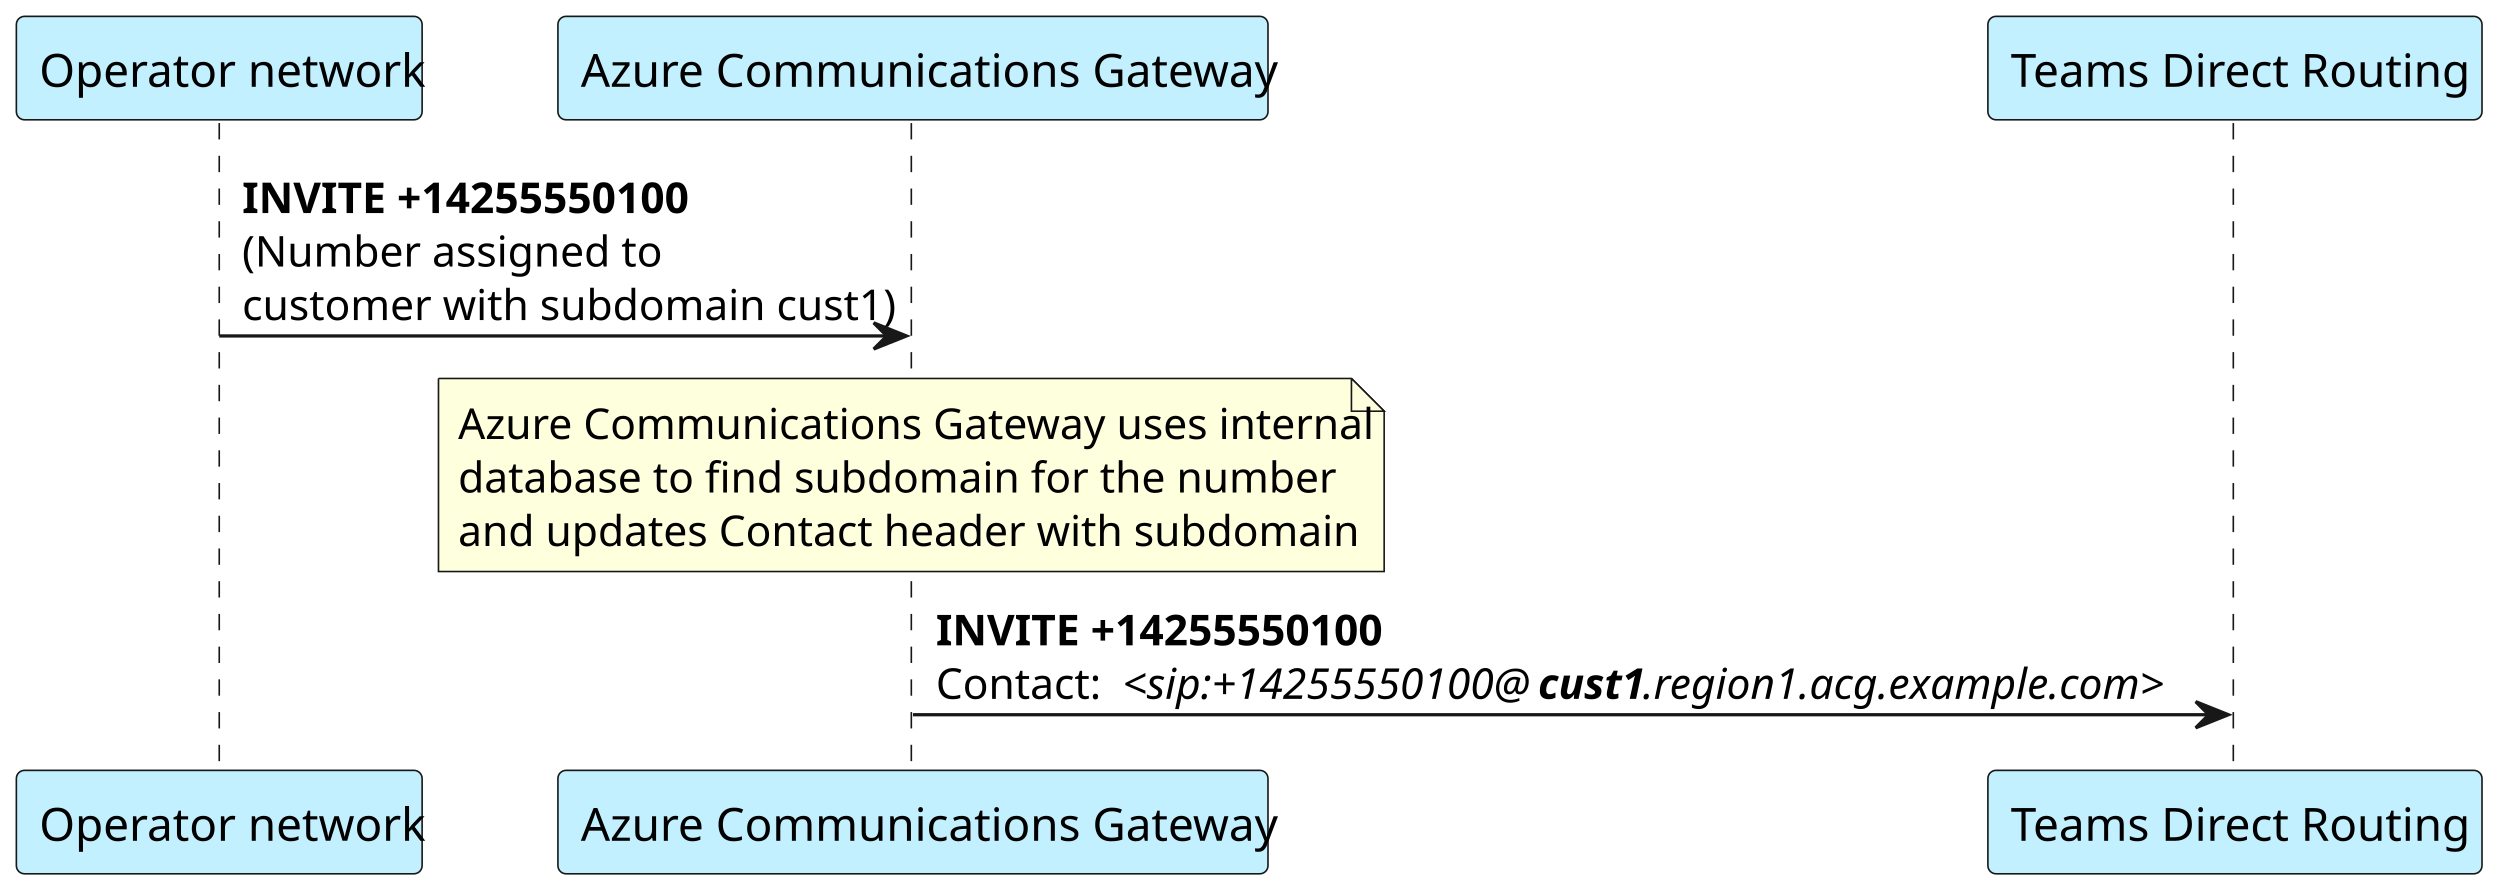
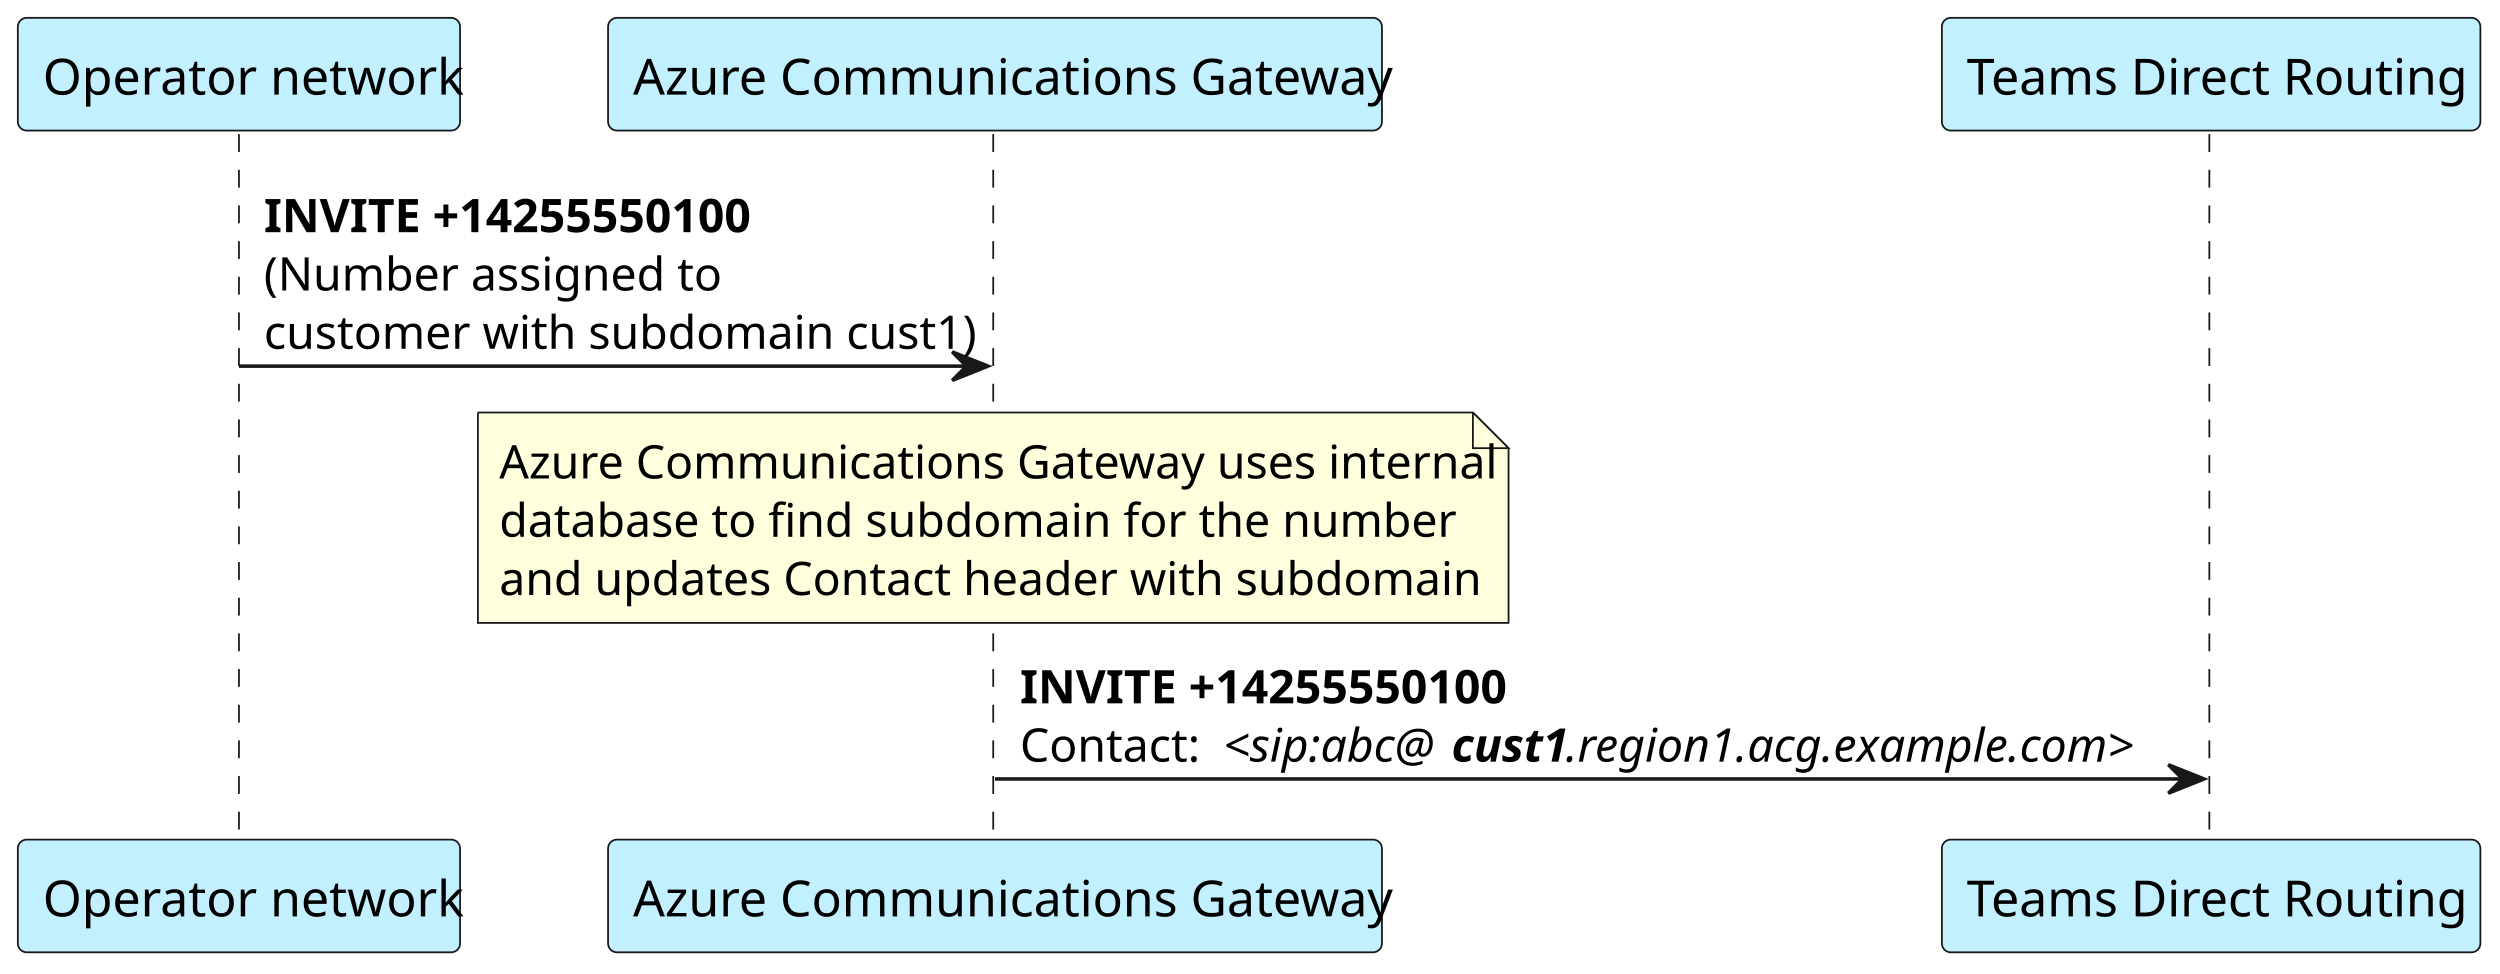
- <svg xmlns="http://www.w3.org/2000/svg" contentStyleType="text/css" height="273px" preserveAspectRatio="none" style="width:764px;height:273px;background:#FFFFFF;" version="1.1" viewBox="0 0 764 273" width="764px" zoomAndPan="magnify">
+ <svg xmlns="http://www.w3.org/2000/svg" contentStyleType="text/css" height="273px" preserveAspectRatio="none" style="width:701px;height:273px;background:#FFFFFF;" version="1.1" viewBox="0 0 701 273" width="701px" zoomAndPan="magnify">
  <defs />
  <g>
    <line style="stroke:#181818;stroke-width:0.5;stroke-dasharray:5.0,5.0;" x1="67" x2="67" y1="37.609" y2="236.422" />
    <line style="stroke:#181818;stroke-width:0.5;stroke-dasharray:5.0,5.0;" x1="278.5" x2="278.5" y1="37.609" y2="236.422" />
-     <line style="stroke:#181818;stroke-width:0.5;stroke-dasharray:5.0,5.0;" x1="682.5" x2="682.5" y1="37.609" y2="236.422" />
+     <line style="stroke:#181818;stroke-width:0.5;stroke-dasharray:5.0,5.0;" x1="619.5" x2="619.5" y1="37.609" y2="236.422" />
    <rect fill="#C2F0FF" height="31.609" rx="2.5" ry="2.5" style="stroke:#181818;stroke-width:0.5;" width="124" x="5" y="5" />
    <text fill="#000000" font-family="sans-serif" font-size="14" lengthAdjust="spacing" textLength="110" x="12" y="26.533">Operator network</text>
    <rect fill="#C2F0FF" height="31.609" rx="2.5" ry="2.5" style="stroke:#181818;stroke-width:0.5;" width="124" x="5" y="235.422" />
    <text fill="#000000" font-family="sans-serif" font-size="14" lengthAdjust="spacing" textLength="110" x="12" y="256.955">Operator network</text>
    <rect fill="#C2F0FF" height="31.609" rx="2.5" ry="2.5" style="stroke:#181818;stroke-width:0.5;" width="217" x="170.5" y="5" />
    <text fill="#000000" font-family="sans-serif" font-size="14" lengthAdjust="spacing" textLength="203" x="177.5" y="26.533">Azure Communications Gateway</text>
    <rect fill="#C2F0FF" height="31.609" rx="2.5" ry="2.5" style="stroke:#181818;stroke-width:0.5;" width="217" x="170.5" y="235.422" />
    <text fill="#000000" font-family="sans-serif" font-size="14" lengthAdjust="spacing" textLength="203" x="177.5" y="256.955">Azure Communications Gateway</text>
-     <rect fill="#C2F0FF" height="31.609" rx="2.5" ry="2.5" style="stroke:#181818;stroke-width:0.5;" width="151" x="607.5" y="5" />
-     <text fill="#000000" font-family="sans-serif" font-size="14" lengthAdjust="spacing" textLength="137" x="614.5" y="26.533">Teams Direct Routing</text>
-     <rect fill="#C2F0FF" height="31.609" rx="2.5" ry="2.5" style="stroke:#181818;stroke-width:0.5;" width="151" x="607.5" y="235.422" />
-     <text fill="#000000" font-family="sans-serif" font-size="14" lengthAdjust="spacing" textLength="137" x="614.5" y="256.955">Teams Direct Routing</text>
+     <rect fill="#C2F0FF" height="31.609" rx="2.5" ry="2.5" style="stroke:#181818;stroke-width:0.5;" width="151" x="544.5" y="5" />
+     <text fill="#000000" font-family="sans-serif" font-size="14" lengthAdjust="spacing" textLength="137" x="551.5" y="26.533">Teams Direct Routing</text>
+     <rect fill="#C2F0FF" height="31.609" rx="2.5" ry="2.5" style="stroke:#181818;stroke-width:0.5;" width="151" x="544.5" y="235.422" />
+     <text fill="#000000" font-family="sans-serif" font-size="14" lengthAdjust="spacing" textLength="137" x="551.5" y="256.955">Teams Direct Routing</text>
    <polygon fill="#181818" points="267,98.664,277,102.664,267,106.664,271,102.664" style="stroke:#181818;stroke-width:1.0;" />
    <line style="stroke:#181818;stroke-width:1.0;" x1="67" x2="273" y1="102.664" y2="102.664" />
    <text fill="#000000" font-family="sans-serif" font-size="13" font-weight="bold" lengthAdjust="spacing" textLength="131" x="74" y="65.105">INVITE +14255550100</text>
    <text fill="#000000" font-family="sans-serif" font-size="13" lengthAdjust="spacing" textLength="120" x="74" y="81.456">(Number assigned to</text>
    <text fill="#000000" font-family="sans-serif" font-size="13" lengthAdjust="spacing" textLength="188" x="74" y="97.808">customer with subdomain cust1)</text>
    <path d="M134,115.664 L134,174.664 L423,174.664 L423,125.664 L413,115.664 L134,115.664 " fill="#FEFFDD" style="stroke:#181818;stroke-width:0.5;" />
    <path d="M413,115.664 L413,125.664 L423,125.664 L413,115.664 " fill="#FEFFDD" style="stroke:#181818;stroke-width:0.5;" />
    <text fill="#000000" font-family="sans-serif" font-size="13" lengthAdjust="spacing" textLength="268" x="140" y="134.159">Azure Communications Gateway uses internal</text>
    <text fill="#000000" font-family="sans-serif" font-size="13" lengthAdjust="spacing" textLength="246" x="140" y="150.511">database to find subdomain for the number</text>
    <text fill="#000000" font-family="sans-serif" font-size="13" lengthAdjust="spacing" textLength="257" x="140" y="166.862">and updates Contact header with subdomain</text>
-     <polygon fill="#181818" points="671,214.422,681,218.422,671,222.422,675,218.422" style="stroke:#181818;stroke-width:1.0;" />
-     <line style="stroke:#181818;stroke-width:1.0;" x1="279" x2="677" y1="218.422" y2="218.422" />
+     <polygon fill="#181818" points="608,214.422,618,218.422,608,222.422,612,218.422" style="stroke:#181818;stroke-width:1.0;" />
+     <line style="stroke:#181818;stroke-width:1.0;" x1="279" x2="614" y1="218.422" y2="218.422" />
    <text fill="#000000" font-family="sans-serif" font-size="13" font-weight="bold" lengthAdjust="spacing" textLength="131" x="286" y="197.214">INVITE +14255550100</text>
    <text fill="#000000" font-family="sans-serif" font-size="13" lengthAdjust="spacing" textLength="49" x="286" y="213.565">Contact:</text>
-     <text fill="#000000" font-family="sans-serif" font-size="13" font-style="italic" lengthAdjust="spacing" textLength="127" x="343" y="213.565">&lt;sip:+14255550100@</text>
-     <text fill="#000000" font-family="sans-serif" font-size="13" font-style="italic" font-weight="bold" lengthAdjust="spacing" textLength="32" x="470" y="213.565">cust1</text>
-     <text fill="#000000" font-family="sans-serif" font-size="13" font-style="italic" lengthAdjust="spacing" textLength="160" x="502" y="213.565">.region1.acg.example.com&gt;</text>
+     <text fill="#000000" font-family="sans-serif" font-size="13" font-style="italic" lengthAdjust="spacing" textLength="64" x="343" y="213.565">&lt;sip:abc@</text>
+     <text fill="#000000" font-family="sans-serif" font-size="13" font-style="italic" font-weight="bold" lengthAdjust="spacing" textLength="32" x="407" y="213.565">cust1</text>
+     <text fill="#000000" font-family="sans-serif" font-size="13" font-style="italic" lengthAdjust="spacing" textLength="160" x="439" y="213.565">.region1.acg.example.com&gt;</text>
  </g>
</svg>
